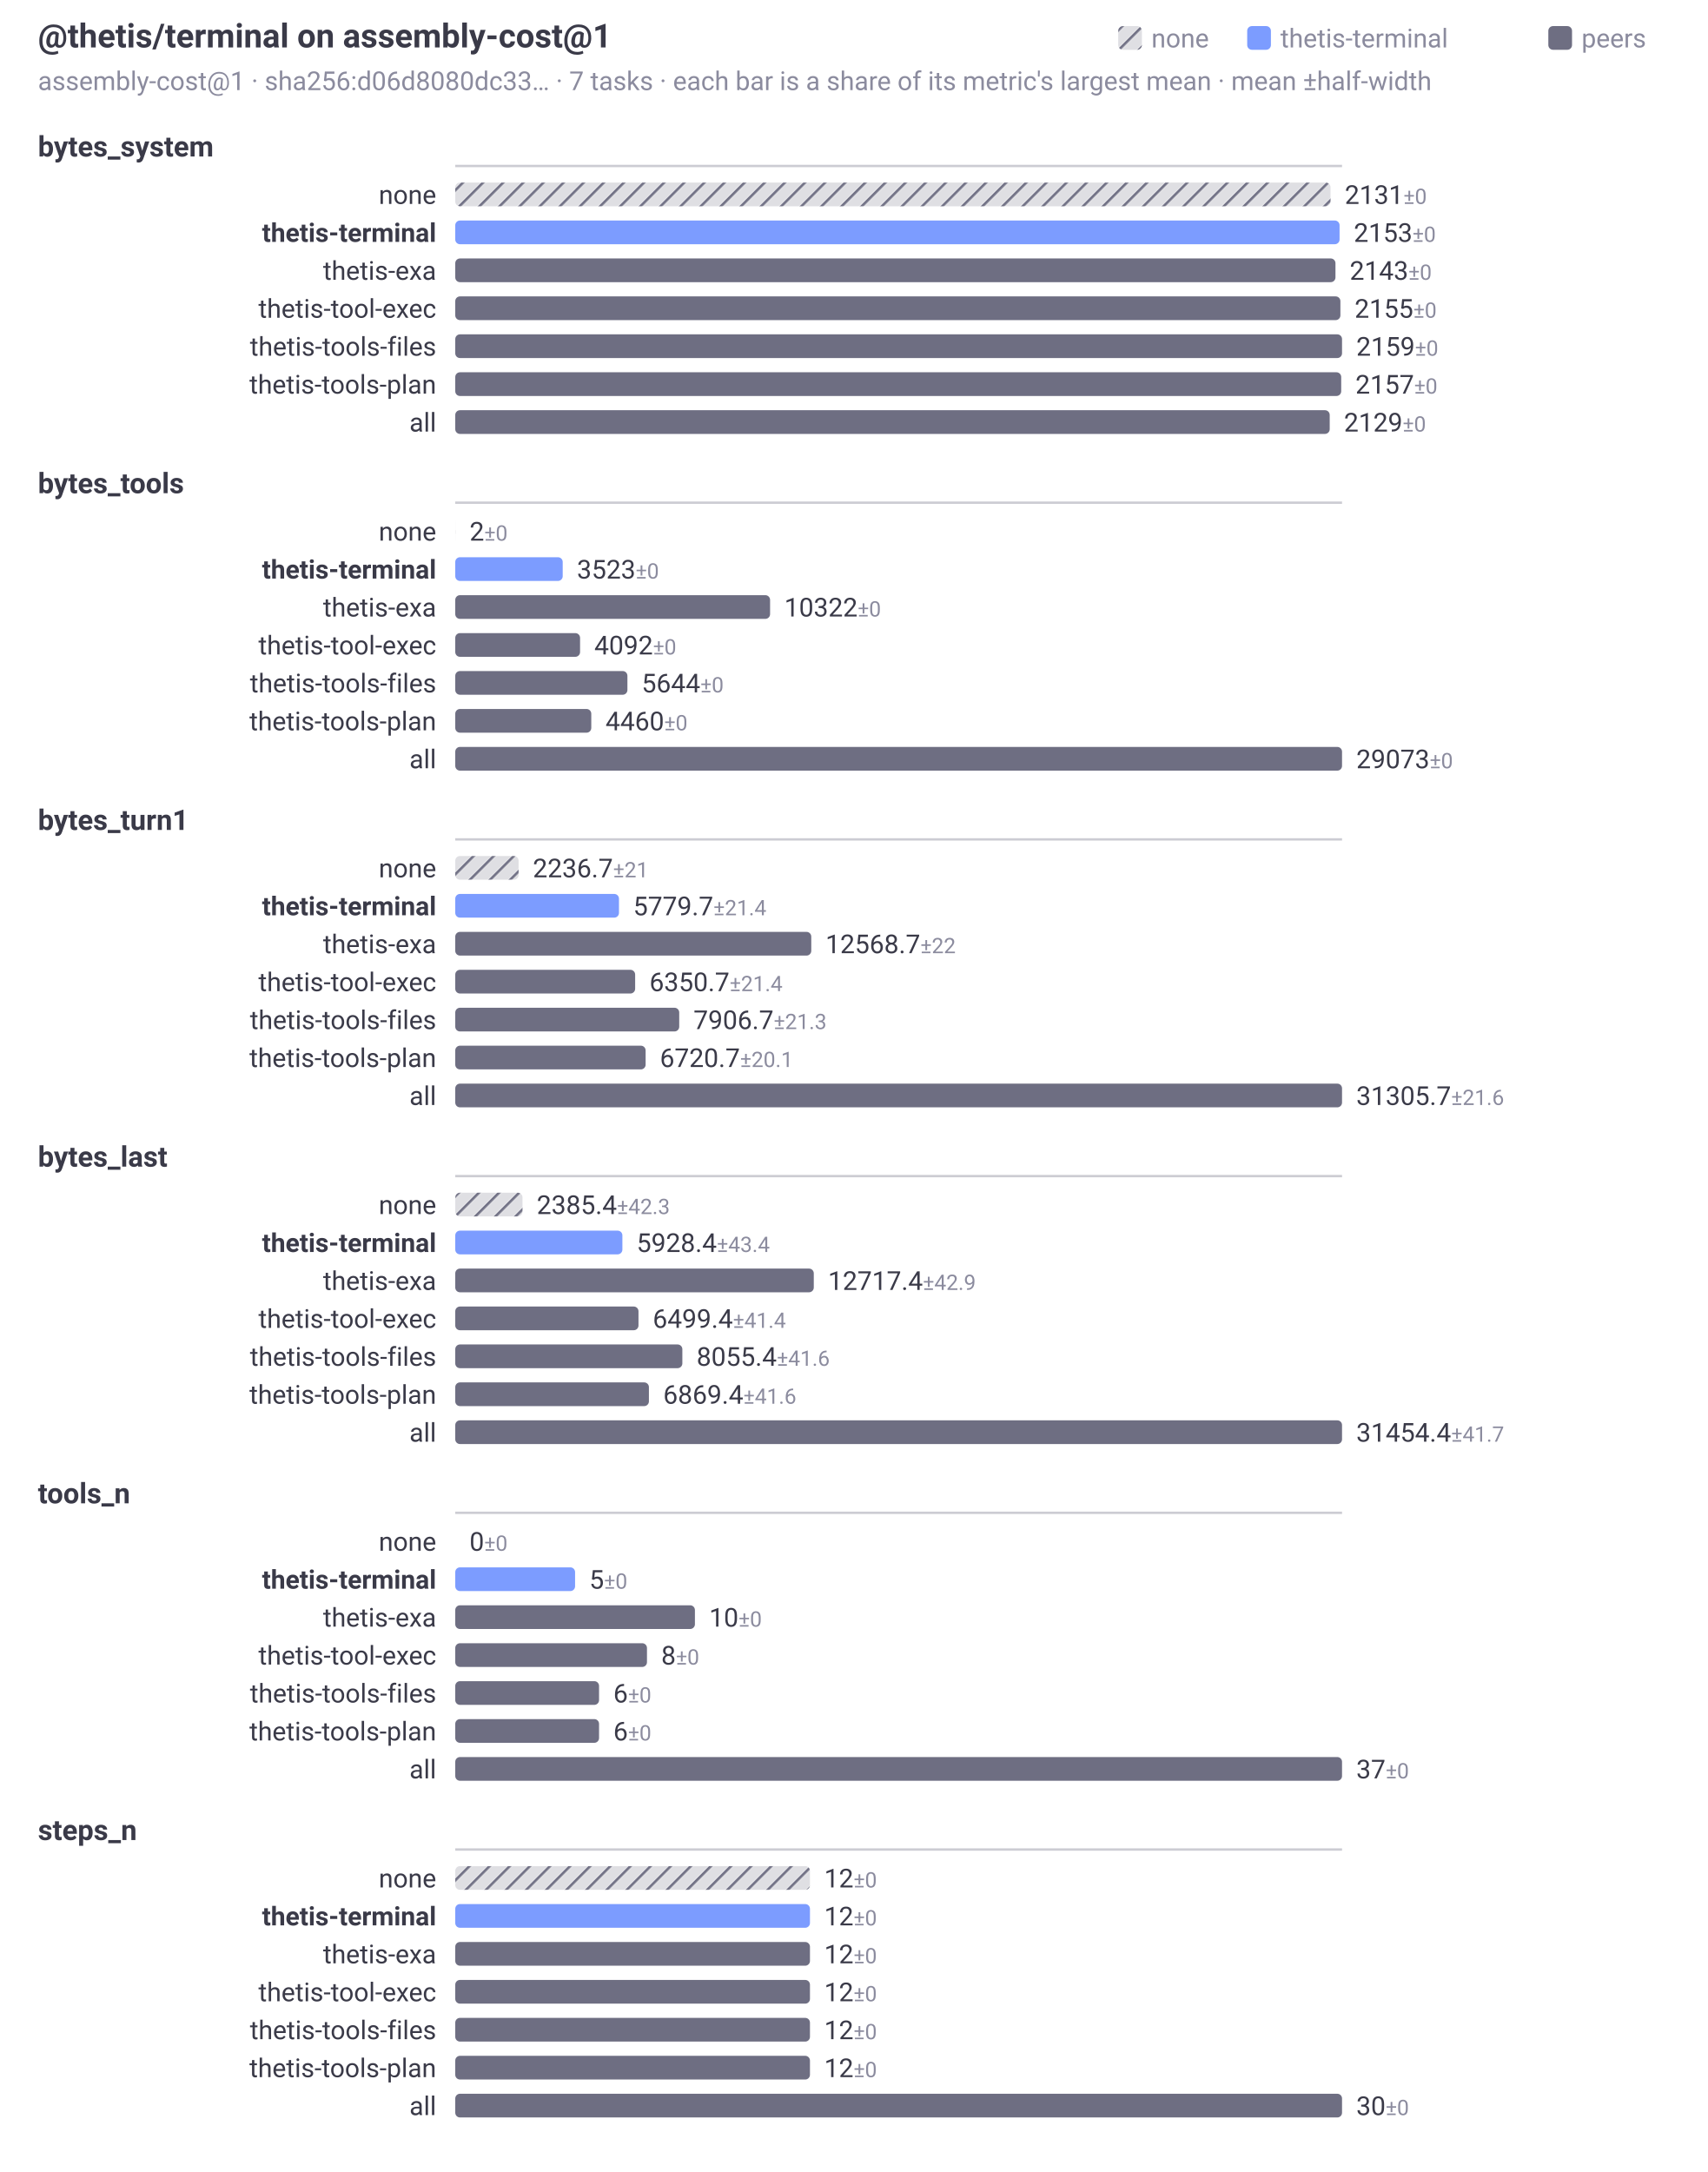
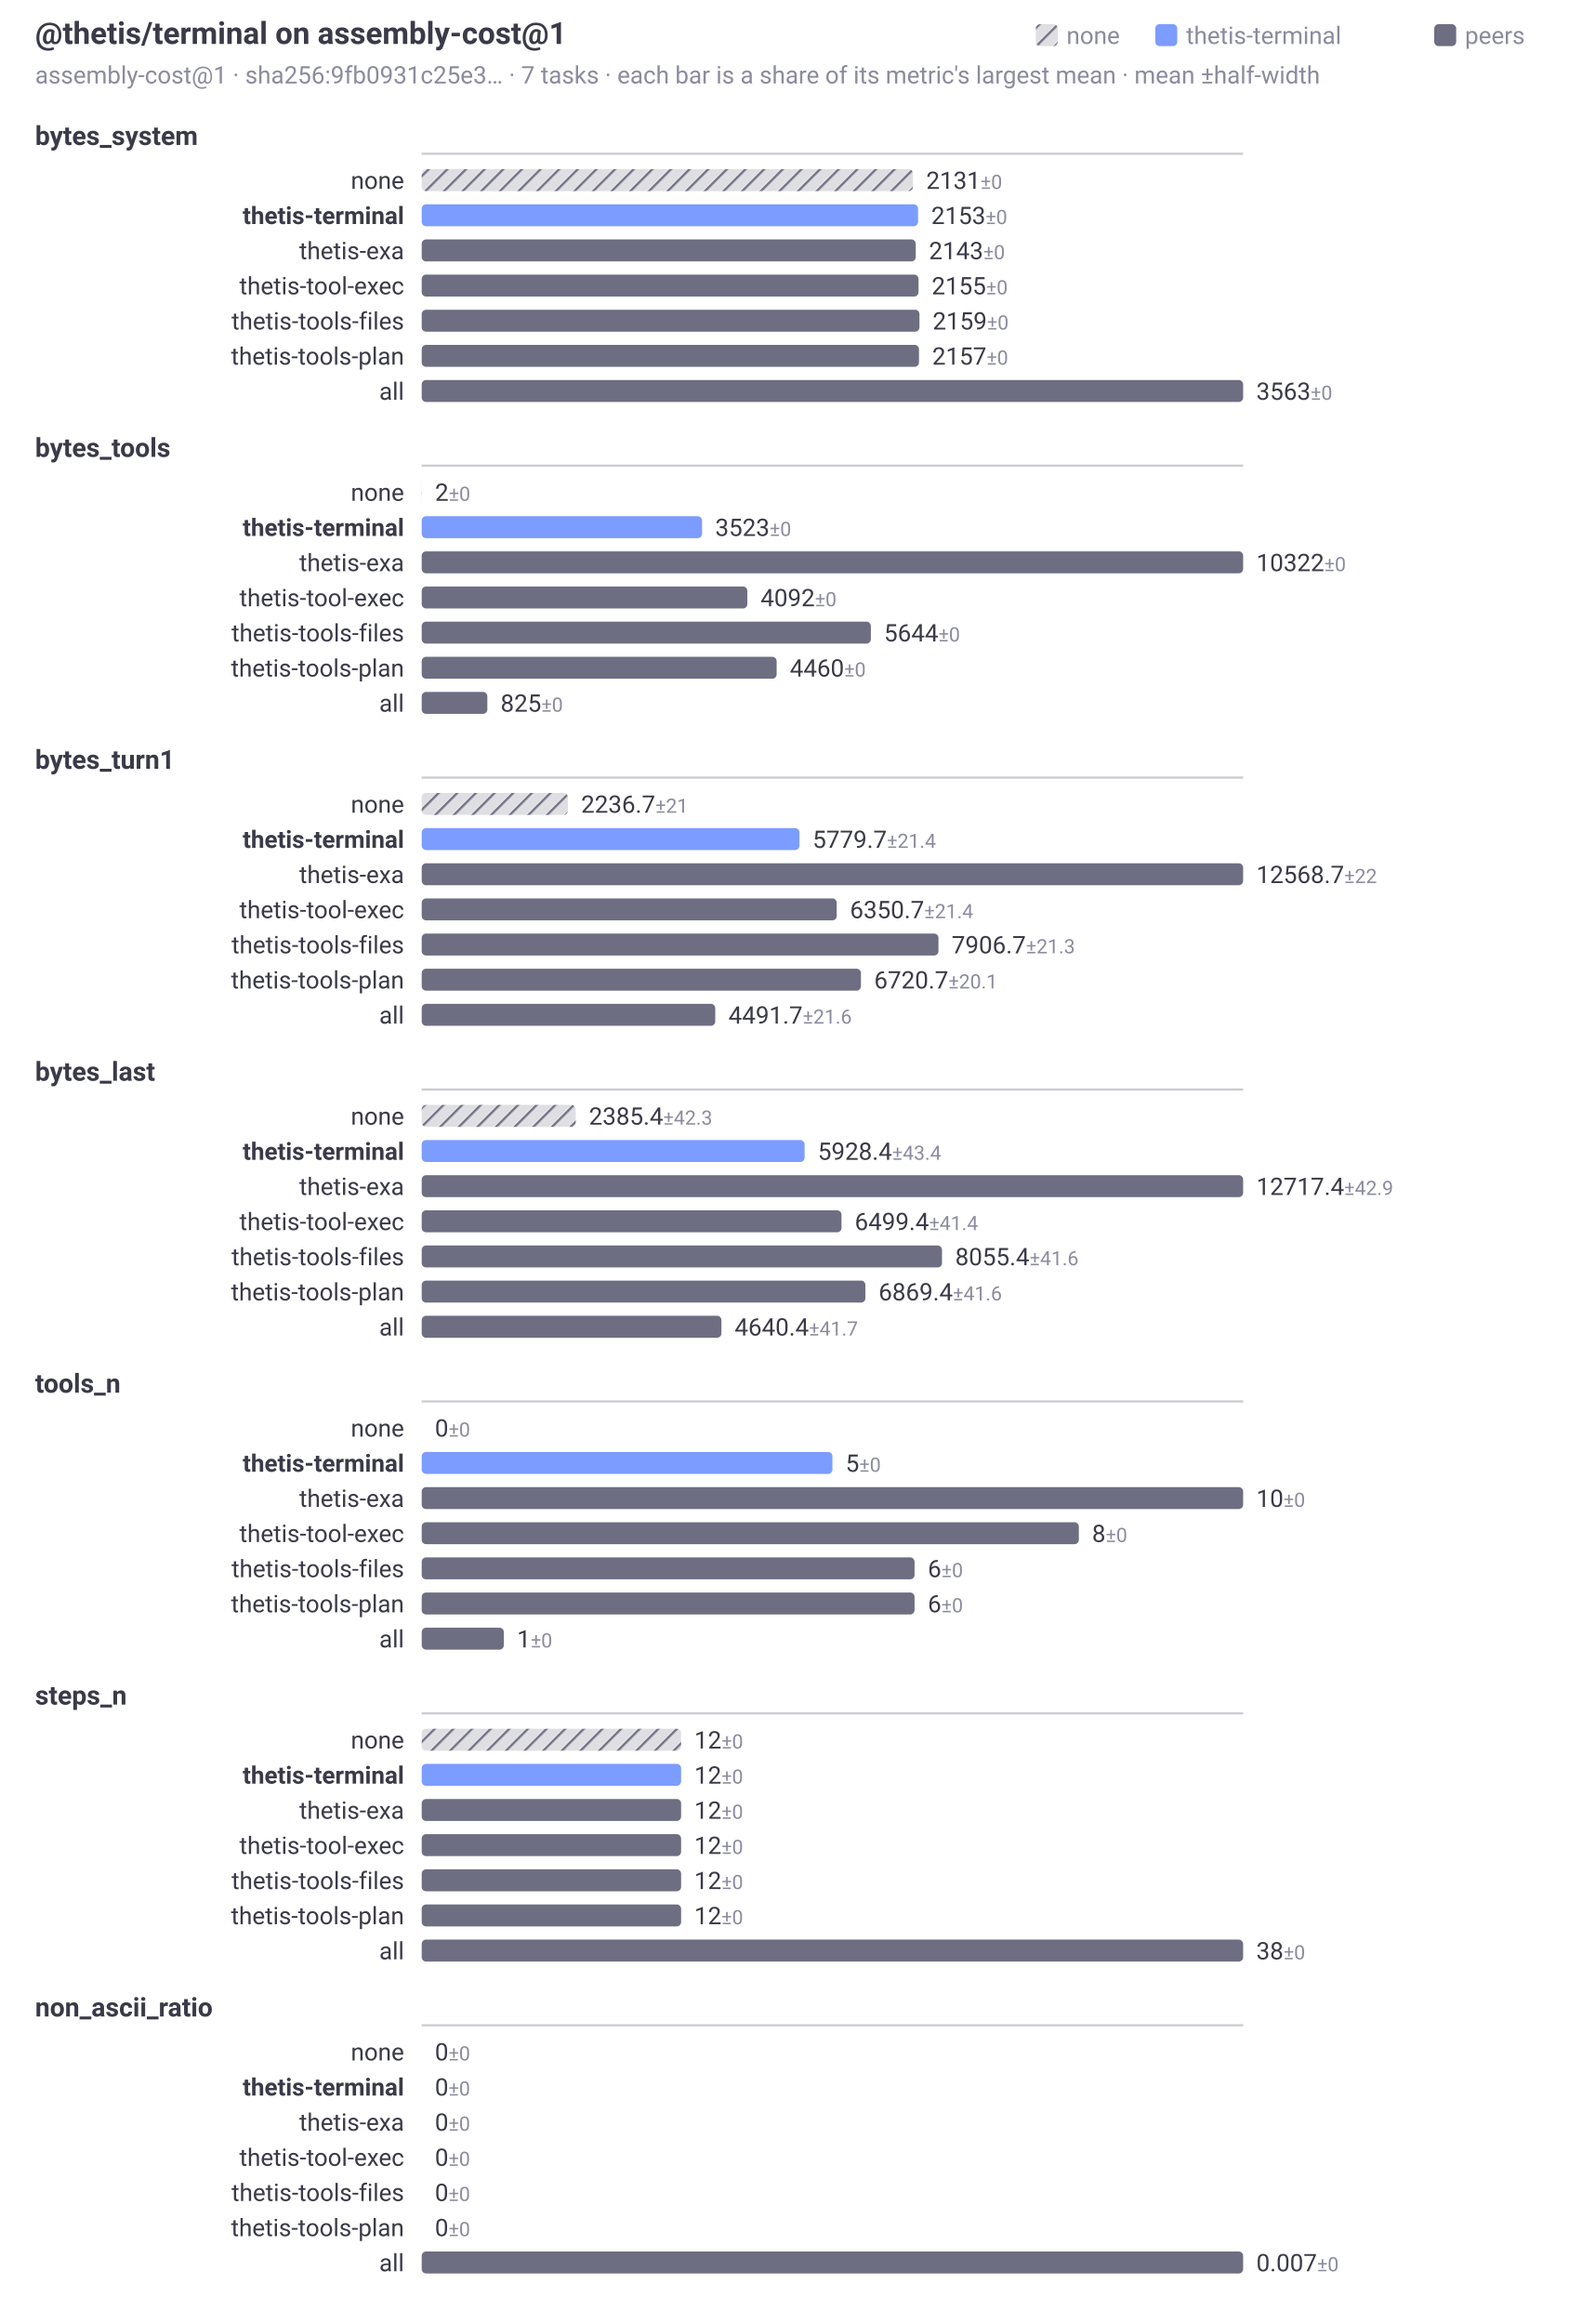
- <svg xmlns="http://www.w3.org/2000/svg" width="720" height="916" viewBox="0 0 720 916" role="img" aria-labelledby="t d" font-family="system-ui, -apple-system, Segoe UI, Roboto, sans-serif">
+ <svg xmlns="http://www.w3.org/2000/svg" width="720" height="1058" viewBox="0 0 720 1058" role="img" aria-labelledby="t d" font-family="system-ui, -apple-system, Segoe UI, Roboto, sans-serif">
  <style>.t{fill:#3a3a48}.f{fill:#8b8b9e}@media (prefers-color-scheme:dark){.t{fill:#d2d2dc}.f{fill:#9a9aae}}</style>
  <defs>
    <pattern id="hatch" width="6" height="6" patternUnits="userSpaceOnUse" patternTransform="rotate(45)">
      <rect width="6" height="6" fill="#6e6e82" fill-opacity="0.22" />
      <line x1="0" y1="0" x2="0" y2="6" stroke="#6e6e82" stroke-width="2" />
    </pattern>
  </defs>
  <text class="t" x="16" y="20" font-size="14" font-weight="600">@thetis/terminal on assembly-cost@1</text>
-   <text class="f" x="16" y="38" font-size="11">assembly-cost@1 · sha256:d06d8080dc33… · 7 tasks · each bar is a share of its metric's largest mean · mean ±half-width</text>
+   <text class="f" x="16" y="38" font-size="11">assembly-cost@1 · sha256:9fb0931c25e3… · 7 tasks · each bar is a share of its metric's largest mean · mean ±half-width</text>
  <rect x="653" y="11" width="10" height="10" rx="2" fill="#6e6e82" />
  <text class="f" x="667" y="20" font-size="11">peers</text>
  <rect x="526" y="11" width="10" height="10" rx="2" fill="#7c9cff" />
  <text class="f" x="540" y="20" font-size="11">thetis-terminal</text>
  <rect x="471.6" y="11" width="10" height="10" rx="2" fill="url(#hatch)" />
  <text class="f" x="485.6" y="20" font-size="11">none</text>
  <text class="t" x="16" y="66" font-size="12" font-weight="600">bytes_system</text>
  <line x1="192" y1="70" x2="566" y2="70" stroke="#6e6e82" stroke-opacity="0.35" stroke-width="1" />
  <text class="t" x="184" y="86" font-size="11" text-anchor="end">none</text>
-   <rect x="192" y="77" width="369.15" height="10" rx="2" fill="url(#hatch)" />
-   <text class="t" x="567.15" y="86" font-size="11">2131<tspan class="f" font-size="9"> ±0</tspan>
+   <rect x="192" y="77" width="223.69" height="10" rx="2" fill="url(#hatch)" />
+   <text class="t" x="421.69" y="86" font-size="11">2131<tspan class="f" font-size="9"> ±0</tspan>
  </text>
  <text class="t" x="184" y="102" font-size="11" text-anchor="end" font-weight="600">thetis-terminal</text>
-   <rect x="192" y="93" width="372.96" height="10" rx="2" fill="#7c9cff" />
-   <text class="t" x="570.96" y="102" font-size="11">2153<tspan class="f" font-size="9"> ±0</tspan>
+   <rect x="192" y="93" width="226" height="10" rx="2" fill="#7c9cff" />
+   <text class="t" x="424" y="102" font-size="11">2153<tspan class="f" font-size="9"> ±0</tspan>
  </text>
  <text class="t" x="184" y="118" font-size="11" text-anchor="end">thetis-exa</text>
-   <rect x="192" y="109" width="371.23" height="10" rx="2" fill="#6e6e82" />
-   <text class="t" x="569.23" y="118" font-size="11">2143<tspan class="f" font-size="9"> ±0</tspan>
+   <rect x="192" y="109" width="224.95" height="10" rx="2" fill="#6e6e82" />
+   <text class="t" x="422.95" y="118" font-size="11">2143<tspan class="f" font-size="9"> ±0</tspan>
  </text>
  <text class="t" x="184" y="134" font-size="11" text-anchor="end">thetis-tool-exec</text>
-   <rect x="192" y="125" width="373.31" height="10" rx="2" fill="#6e6e82" />
-   <text class="t" x="571.31" y="134" font-size="11">2155<tspan class="f" font-size="9"> ±0</tspan>
+   <rect x="192" y="125" width="226.21" height="10" rx="2" fill="#6e6e82" />
+   <text class="t" x="424.21" y="134" font-size="11">2155<tspan class="f" font-size="9"> ±0</tspan>
  </text>
  <text class="t" x="184" y="150" font-size="11" text-anchor="end">thetis-tools-files</text>
-   <rect x="192" y="141" width="374" height="10" rx="2" fill="#6e6e82" />
-   <text class="t" x="572" y="150" font-size="11">2159<tspan class="f" font-size="9"> ±0</tspan>
+   <rect x="192" y="141" width="226.63" height="10" rx="2" fill="#6e6e82" />
+   <text class="t" x="424.63" y="150" font-size="11">2159<tspan class="f" font-size="9"> ±0</tspan>
  </text>
  <text class="t" x="184" y="166" font-size="11" text-anchor="end">thetis-tools-plan</text>
-   <rect x="192" y="157" width="373.65" height="10" rx="2" fill="#6e6e82" />
-   <text class="t" x="571.65" y="166" font-size="11">2157<tspan class="f" font-size="9"> ±0</tspan>
+   <rect x="192" y="157" width="226.42" height="10" rx="2" fill="#6e6e82" />
+   <text class="t" x="424.42" y="166" font-size="11">2157<tspan class="f" font-size="9"> ±0</tspan>
  </text>
  <text class="t" x="184" y="182" font-size="11" text-anchor="end">all</text>
-   <rect x="192" y="173" width="368.8" height="10" rx="2" fill="#6e6e82" />
-   <text class="t" x="566.8" y="182" font-size="11">2129<tspan class="f" font-size="9"> ±0</tspan>
+   <rect x="192" y="173" width="374" height="10" rx="2" fill="#6e6e82" />
+   <text class="t" x="572" y="182" font-size="11">3563<tspan class="f" font-size="9"> ±0</tspan>
  </text>
  <text class="t" x="16" y="208" font-size="12" font-weight="600">bytes_tools</text>
  <line x1="192" y1="212" x2="566" y2="212" stroke="#6e6e82" stroke-opacity="0.35" stroke-width="1" />
  <text class="t" x="184" y="228" font-size="11" text-anchor="end">none</text>
-   <rect x="192" y="219" width="0.03" height="10" rx="2" fill="url(#hatch)" />
-   <text class="t" x="198.03" y="228" font-size="11">2<tspan class="f" font-size="9"> ±0</tspan>
+   <rect x="192" y="219" width="0.07" height="10" rx="2" fill="url(#hatch)" />
+   <text class="t" x="198.07" y="228" font-size="11">2<tspan class="f" font-size="9"> ±0</tspan>
  </text>
  <text class="t" x="184" y="244" font-size="11" text-anchor="end" font-weight="600">thetis-terminal</text>
-   <rect x="192" y="235" width="45.32" height="10" rx="2" fill="#7c9cff" />
-   <text class="t" x="243.32" y="244" font-size="11">3523<tspan class="f" font-size="9"> ±0</tspan>
+   <rect x="192" y="235" width="127.65" height="10" rx="2" fill="#7c9cff" />
+   <text class="t" x="325.65" y="244" font-size="11">3523<tspan class="f" font-size="9"> ±0</tspan>
  </text>
  <text class="t" x="184" y="260" font-size="11" text-anchor="end">thetis-exa</text>
-   <rect x="192" y="251" width="132.78" height="10" rx="2" fill="#6e6e82" />
-   <text class="t" x="330.78" y="260" font-size="11">10322<tspan class="f" font-size="9"> ±0</tspan>
+   <rect x="192" y="251" width="374" height="10" rx="2" fill="#6e6e82" />
+   <text class="t" x="572" y="260" font-size="11">10322<tspan class="f" font-size="9"> ±0</tspan>
  </text>
  <text class="t" x="184" y="276" font-size="11" text-anchor="end">thetis-tool-exec</text>
-   <rect x="192" y="267" width="52.64" height="10" rx="2" fill="#6e6e82" />
-   <text class="t" x="250.64" y="276" font-size="11">4092<tspan class="f" font-size="9"> ±0</tspan>
+   <rect x="192" y="267" width="148.27" height="10" rx="2" fill="#6e6e82" />
+   <text class="t" x="346.27" y="276" font-size="11">4092<tspan class="f" font-size="9"> ±0</tspan>
  </text>
  <text class="t" x="184" y="292" font-size="11" text-anchor="end">thetis-tools-files</text>
-   <rect x="192" y="283" width="72.61" height="10" rx="2" fill="#6e6e82" />
-   <text class="t" x="270.61" y="292" font-size="11">5644<tspan class="f" font-size="9"> ±0</tspan>
+   <rect x="192" y="283" width="204.5" height="10" rx="2" fill="#6e6e82" />
+   <text class="t" x="402.5" y="292" font-size="11">5644<tspan class="f" font-size="9"> ±0</tspan>
  </text>
  <text class="t" x="184" y="308" font-size="11" text-anchor="end">thetis-tools-plan</text>
-   <rect x="192" y="299" width="57.37" height="10" rx="2" fill="#6e6e82" />
-   <text class="t" x="255.37" y="308" font-size="11">4460<tspan class="f" font-size="9"> ±0</tspan>
+   <rect x="192" y="299" width="161.6" height="10" rx="2" fill="#6e6e82" />
+   <text class="t" x="359.6" y="308" font-size="11">4460<tspan class="f" font-size="9"> ±0</tspan>
  </text>
  <text class="t" x="184" y="324" font-size="11" text-anchor="end">all</text>
-   <rect x="192" y="315" width="374" height="10" rx="2" fill="#6e6e82" />
-   <text class="t" x="572" y="324" font-size="11">29073<tspan class="f" font-size="9"> ±0</tspan>
+   <rect x="192" y="315" width="29.89" height="10" rx="2" fill="#6e6e82" />
+   <text class="t" x="227.89" y="324" font-size="11">825<tspan class="f" font-size="9"> ±0</tspan>
  </text>
  <text class="t" x="16" y="350" font-size="12" font-weight="600">bytes_turn1</text>
  <line x1="192" y1="354" x2="566" y2="354" stroke="#6e6e82" stroke-opacity="0.35" stroke-width="1" />
  <text class="t" x="184" y="370" font-size="11" text-anchor="end">none</text>
-   <rect x="192" y="361" width="26.72" height="10" rx="2" fill="url(#hatch)" />
-   <text class="t" x="224.72" y="370" font-size="11">2236.7<tspan class="f" font-size="9"> ±21</tspan>
+   <rect x="192" y="361" width="66.56" height="10" rx="2" fill="url(#hatch)" />
+   <text class="t" x="264.56" y="370" font-size="11">2236.7<tspan class="f" font-size="9"> ±21</tspan>
  </text>
  <text class="t" x="184" y="386" font-size="11" text-anchor="end" font-weight="600">thetis-terminal</text>
-   <rect x="192" y="377" width="69.05" height="10" rx="2" fill="#7c9cff" />
-   <text class="t" x="267.05" y="386" font-size="11">5779.7<tspan class="f" font-size="9"> ±21.4</tspan>
+   <rect x="192" y="377" width="171.98" height="10" rx="2" fill="#7c9cff" />
+   <text class="t" x="369.98" y="386" font-size="11">5779.7<tspan class="f" font-size="9"> ±21.4</tspan>
  </text>
  <text class="t" x="184" y="402" font-size="11" text-anchor="end">thetis-exa</text>
-   <rect x="192" y="393" width="150.15" height="10" rx="2" fill="#6e6e82" />
-   <text class="t" x="348.15" y="402" font-size="11">12568.7<tspan class="f" font-size="9"> ±22</tspan>
+   <rect x="192" y="393" width="374" height="10" rx="2" fill="#6e6e82" />
+   <text class="t" x="572" y="402" font-size="11">12568.7<tspan class="f" font-size="9"> ±22</tspan>
  </text>
  <text class="t" x="184" y="418" font-size="11" text-anchor="end">thetis-tool-exec</text>
-   <rect x="192" y="409" width="75.87" height="10" rx="2" fill="#6e6e82" />
-   <text class="t" x="273.87" y="418" font-size="11">6350.7<tspan class="f" font-size="9"> ±21.4</tspan>
+   <rect x="192" y="409" width="188.97" height="10" rx="2" fill="#6e6e82" />
+   <text class="t" x="386.97" y="418" font-size="11">6350.7<tspan class="f" font-size="9"> ±21.4</tspan>
  </text>
  <text class="t" x="184" y="434" font-size="11" text-anchor="end">thetis-tools-files</text>
-   <rect x="192" y="425" width="94.46" height="10" rx="2" fill="#6e6e82" />
-   <text class="t" x="292.46" y="434" font-size="11">7906.7<tspan class="f" font-size="9"> ±21.3</tspan>
+   <rect x="192" y="425" width="235.28" height="10" rx="2" fill="#6e6e82" />
+   <text class="t" x="433.28" y="434" font-size="11">7906.7<tspan class="f" font-size="9"> ±21.3</tspan>
  </text>
  <text class="t" x="184" y="450" font-size="11" text-anchor="end">thetis-tools-plan</text>
-   <rect x="192" y="441" width="80.29" height="10" rx="2" fill="#6e6e82" />
-   <text class="t" x="278.29" y="450" font-size="11">6720.7<tspan class="f" font-size="9"> ±20.1</tspan>
+   <rect x="192" y="441" width="199.98" height="10" rx="2" fill="#6e6e82" />
+   <text class="t" x="397.98" y="450" font-size="11">6720.7<tspan class="f" font-size="9"> ±20.1</tspan>
  </text>
  <text class="t" x="184" y="466" font-size="11" text-anchor="end">all</text>
-   <rect x="192" y="457" width="374" height="10" rx="2" fill="#6e6e82" />
-   <text class="t" x="572" y="466" font-size="11">31305.7<tspan class="f" font-size="9"> ±21.6</tspan>
+   <rect x="192" y="457" width="133.66" height="10" rx="2" fill="#6e6e82" />
+   <text class="t" x="331.66" y="466" font-size="11">4491.7<tspan class="f" font-size="9"> ±21.6</tspan>
  </text>
  <text class="t" x="16" y="492" font-size="12" font-weight="600">bytes_last</text>
  <line x1="192" y1="496" x2="566" y2="496" stroke="#6e6e82" stroke-opacity="0.35" stroke-width="1" />
  <text class="t" x="184" y="512" font-size="11" text-anchor="end">none</text>
-   <rect x="192" y="503" width="28.36" height="10" rx="2" fill="url(#hatch)" />
-   <text class="t" x="226.36" y="512" font-size="11">2385.4<tspan class="f" font-size="9"> ±42.3</tspan>
+   <rect x="192" y="503" width="70.15" height="10" rx="2" fill="url(#hatch)" />
+   <text class="t" x="268.15" y="512" font-size="11">2385.4<tspan class="f" font-size="9"> ±42.3</tspan>
  </text>
  <text class="t" x="184" y="528" font-size="11" text-anchor="end" font-weight="600">thetis-terminal</text>
-   <rect x="192" y="519" width="70.49" height="10" rx="2" fill="#7c9cff" />
-   <text class="t" x="268.49" y="528" font-size="11">5928.4<tspan class="f" font-size="9"> ±43.4</tspan>
+   <rect x="192" y="519" width="174.35" height="10" rx="2" fill="#7c9cff" />
+   <text class="t" x="372.35" y="528" font-size="11">5928.4<tspan class="f" font-size="9"> ±43.4</tspan>
  </text>
  <text class="t" x="184" y="544" font-size="11" text-anchor="end">thetis-exa</text>
-   <rect x="192" y="535" width="151.21" height="10" rx="2" fill="#6e6e82" />
-   <text class="t" x="349.21" y="544" font-size="11">12717.4<tspan class="f" font-size="9"> ±42.9</tspan>
+   <rect x="192" y="535" width="374" height="10" rx="2" fill="#6e6e82" />
+   <text class="t" x="572" y="544" font-size="11">12717.4<tspan class="f" font-size="9"> ±42.9</tspan>
  </text>
  <text class="t" x="184" y="560" font-size="11" text-anchor="end">thetis-tool-exec</text>
-   <rect x="192" y="551" width="77.28" height="10" rx="2" fill="#6e6e82" />
-   <text class="t" x="275.28" y="560" font-size="11">6499.4<tspan class="f" font-size="9"> ±41.4</tspan>
+   <rect x="192" y="551" width="191.14" height="10" rx="2" fill="#6e6e82" />
+   <text class="t" x="389.14" y="560" font-size="11">6499.4<tspan class="f" font-size="9"> ±41.4</tspan>
  </text>
  <text class="t" x="184" y="576" font-size="11" text-anchor="end">thetis-tools-files</text>
-   <rect x="192" y="567" width="95.78" height="10" rx="2" fill="#6e6e82" />
-   <text class="t" x="293.78" y="576" font-size="11">8055.4<tspan class="f" font-size="9"> ±41.6</tspan>
+   <rect x="192" y="567" width="236.9" height="10" rx="2" fill="#6e6e82" />
+   <text class="t" x="434.9" y="576" font-size="11">8055.4<tspan class="f" font-size="9"> ±41.6</tspan>
  </text>
  <text class="t" x="184" y="592" font-size="11" text-anchor="end">thetis-tools-plan</text>
-   <rect x="192" y="583" width="81.68" height="10" rx="2" fill="#6e6e82" />
-   <text class="t" x="279.68" y="592" font-size="11">6869.4<tspan class="f" font-size="9"> ±41.6</tspan>
+   <rect x="192" y="583" width="202.02" height="10" rx="2" fill="#6e6e82" />
+   <text class="t" x="400.02" y="592" font-size="11">6869.4<tspan class="f" font-size="9"> ±41.6</tspan>
  </text>
  <text class="t" x="184" y="608" font-size="11" text-anchor="end">all</text>
-   <rect x="192" y="599" width="374" height="10" rx="2" fill="#6e6e82" />
-   <text class="t" x="572" y="608" font-size="11">31454.4<tspan class="f" font-size="9"> ±41.7</tspan>
+   <rect x="192" y="599" width="136.47" height="10" rx="2" fill="#6e6e82" />
+   <text class="t" x="334.47" y="608" font-size="11">4640.4<tspan class="f" font-size="9"> ±41.7</tspan>
  </text>
  <text class="t" x="16" y="634" font-size="12" font-weight="600">tools_n</text>
  <line x1="192" y1="638" x2="566" y2="638" stroke="#6e6e82" stroke-opacity="0.35" stroke-width="1" />
  <text class="t" x="184" y="654" font-size="11" text-anchor="end">none</text>
  <rect x="192" y="645" width="0" height="10" rx="2" fill="url(#hatch)" />
  <text class="t" x="198" y="654" font-size="11">0<tspan class="f" font-size="9"> ±0</tspan>
  </text>
  <text class="t" x="184" y="670" font-size="11" text-anchor="end" font-weight="600">thetis-terminal</text>
-   <rect x="192" y="661" width="50.54" height="10" rx="2" fill="#7c9cff" />
-   <text class="t" x="248.54" y="670" font-size="11">5<tspan class="f" font-size="9"> ±0</tspan>
+   <rect x="192" y="661" width="187" height="10" rx="2" fill="#7c9cff" />
+   <text class="t" x="385" y="670" font-size="11">5<tspan class="f" font-size="9"> ±0</tspan>
  </text>
  <text class="t" x="184" y="686" font-size="11" text-anchor="end">thetis-exa</text>
-   <rect x="192" y="677" width="101.08" height="10" rx="2" fill="#6e6e82" />
-   <text class="t" x="299.08" y="686" font-size="11">10<tspan class="f" font-size="9"> ±0</tspan>
+   <rect x="192" y="677" width="374" height="10" rx="2" fill="#6e6e82" />
+   <text class="t" x="572" y="686" font-size="11">10<tspan class="f" font-size="9"> ±0</tspan>
  </text>
  <text class="t" x="184" y="702" font-size="11" text-anchor="end">thetis-tool-exec</text>
-   <rect x="192" y="693" width="80.86" height="10" rx="2" fill="#6e6e82" />
-   <text class="t" x="278.86" y="702" font-size="11">8<tspan class="f" font-size="9"> ±0</tspan>
+   <rect x="192" y="693" width="299.2" height="10" rx="2" fill="#6e6e82" />
+   <text class="t" x="497.2" y="702" font-size="11">8<tspan class="f" font-size="9"> ±0</tspan>
  </text>
  <text class="t" x="184" y="718" font-size="11" text-anchor="end">thetis-tools-files</text>
-   <rect x="192" y="709" width="60.65" height="10" rx="2" fill="#6e6e82" />
-   <text class="t" x="258.65" y="718" font-size="11">6<tspan class="f" font-size="9"> ±0</tspan>
+   <rect x="192" y="709" width="224.4" height="10" rx="2" fill="#6e6e82" />
+   <text class="t" x="422.4" y="718" font-size="11">6<tspan class="f" font-size="9"> ±0</tspan>
  </text>
  <text class="t" x="184" y="734" font-size="11" text-anchor="end">thetis-tools-plan</text>
-   <rect x="192" y="725" width="60.65" height="10" rx="2" fill="#6e6e82" />
-   <text class="t" x="258.65" y="734" font-size="11">6<tspan class="f" font-size="9"> ±0</tspan>
+   <rect x="192" y="725" width="224.4" height="10" rx="2" fill="#6e6e82" />
+   <text class="t" x="422.4" y="734" font-size="11">6<tspan class="f" font-size="9"> ±0</tspan>
  </text>
  <text class="t" x="184" y="750" font-size="11" text-anchor="end">all</text>
-   <rect x="192" y="741" width="374" height="10" rx="2" fill="#6e6e82" />
-   <text class="t" x="572" y="750" font-size="11">37<tspan class="f" font-size="9"> ±0</tspan>
+   <rect x="192" y="741" width="37.4" height="10" rx="2" fill="#6e6e82" />
+   <text class="t" x="235.4" y="750" font-size="11">1<tspan class="f" font-size="9"> ±0</tspan>
  </text>
  <text class="t" x="16" y="776" font-size="12" font-weight="600">steps_n</text>
  <line x1="192" y1="780" x2="566" y2="780" stroke="#6e6e82" stroke-opacity="0.35" stroke-width="1" />
  <text class="t" x="184" y="796" font-size="11" text-anchor="end">none</text>
-   <rect x="192" y="787" width="149.6" height="10" rx="2" fill="url(#hatch)" />
-   <text class="t" x="347.6" y="796" font-size="11">12<tspan class="f" font-size="9"> ±0</tspan>
+   <rect x="192" y="787" width="118.11" height="10" rx="2" fill="url(#hatch)" />
+   <text class="t" x="316.11" y="796" font-size="11">12<tspan class="f" font-size="9"> ±0</tspan>
  </text>
  <text class="t" x="184" y="812" font-size="11" text-anchor="end" font-weight="600">thetis-terminal</text>
-   <rect x="192" y="803" width="149.6" height="10" rx="2" fill="#7c9cff" />
-   <text class="t" x="347.6" y="812" font-size="11">12<tspan class="f" font-size="9"> ±0</tspan>
+   <rect x="192" y="803" width="118.11" height="10" rx="2" fill="#7c9cff" />
+   <text class="t" x="316.11" y="812" font-size="11">12<tspan class="f" font-size="9"> ±0</tspan>
  </text>
  <text class="t" x="184" y="828" font-size="11" text-anchor="end">thetis-exa</text>
-   <rect x="192" y="819" width="149.6" height="10" rx="2" fill="#6e6e82" />
-   <text class="t" x="347.6" y="828" font-size="11">12<tspan class="f" font-size="9"> ±0</tspan>
+   <rect x="192" y="819" width="118.11" height="10" rx="2" fill="#6e6e82" />
+   <text class="t" x="316.11" y="828" font-size="11">12<tspan class="f" font-size="9"> ±0</tspan>
  </text>
  <text class="t" x="184" y="844" font-size="11" text-anchor="end">thetis-tool-exec</text>
-   <rect x="192" y="835" width="149.6" height="10" rx="2" fill="#6e6e82" />
-   <text class="t" x="347.6" y="844" font-size="11">12<tspan class="f" font-size="9"> ±0</tspan>
+   <rect x="192" y="835" width="118.11" height="10" rx="2" fill="#6e6e82" />
+   <text class="t" x="316.11" y="844" font-size="11">12<tspan class="f" font-size="9"> ±0</tspan>
  </text>
  <text class="t" x="184" y="860" font-size="11" text-anchor="end">thetis-tools-files</text>
-   <rect x="192" y="851" width="149.6" height="10" rx="2" fill="#6e6e82" />
-   <text class="t" x="347.6" y="860" font-size="11">12<tspan class="f" font-size="9"> ±0</tspan>
+   <rect x="192" y="851" width="118.11" height="10" rx="2" fill="#6e6e82" />
+   <text class="t" x="316.11" y="860" font-size="11">12<tspan class="f" font-size="9"> ±0</tspan>
  </text>
  <text class="t" x="184" y="876" font-size="11" text-anchor="end">thetis-tools-plan</text>
-   <rect x="192" y="867" width="149.6" height="10" rx="2" fill="#6e6e82" />
-   <text class="t" x="347.6" y="876" font-size="11">12<tspan class="f" font-size="9"> ±0</tspan>
+   <rect x="192" y="867" width="118.11" height="10" rx="2" fill="#6e6e82" />
+   <text class="t" x="316.11" y="876" font-size="11">12<tspan class="f" font-size="9"> ±0</tspan>
  </text>
  <text class="t" x="184" y="892" font-size="11" text-anchor="end">all</text>
  <rect x="192" y="883" width="374" height="10" rx="2" fill="#6e6e82" />
-   <text class="t" x="572" y="892" font-size="11">30<tspan class="f" font-size="9"> ±0</tspan>
+   <text class="t" x="572" y="892" font-size="11">38<tspan class="f" font-size="9"> ±0</tspan>
+   </text>
+   <text class="t" x="16" y="918" font-size="12" font-weight="600">non_ascii_ratio</text>
+   <line x1="192" y1="922" x2="566" y2="922" stroke="#6e6e82" stroke-opacity="0.35" stroke-width="1" />
+   <text class="t" x="184" y="938" font-size="11" text-anchor="end">none</text>
+   <rect x="192" y="929" width="0" height="10" rx="2" fill="url(#hatch)" />
+   <text class="t" x="198" y="938" font-size="11">0<tspan class="f" font-size="9"> ±0</tspan>
+   </text>
+   <text class="t" x="184" y="954" font-size="11" text-anchor="end" font-weight="600">thetis-terminal</text>
+   <rect x="192" y="945" width="0" height="10" rx="2" fill="#7c9cff" />
+   <text class="t" x="198" y="954" font-size="11">0<tspan class="f" font-size="9"> ±0</tspan>
+   </text>
+   <text class="t" x="184" y="970" font-size="11" text-anchor="end">thetis-exa</text>
+   <rect x="192" y="961" width="0" height="10" rx="2" fill="#6e6e82" />
+   <text class="t" x="198" y="970" font-size="11">0<tspan class="f" font-size="9"> ±0</tspan>
+   </text>
+   <text class="t" x="184" y="986" font-size="11" text-anchor="end">thetis-tool-exec</text>
+   <rect x="192" y="977" width="0" height="10" rx="2" fill="#6e6e82" />
+   <text class="t" x="198" y="986" font-size="11">0<tspan class="f" font-size="9"> ±0</tspan>
+   </text>
+   <text class="t" x="184" y="1002" font-size="11" text-anchor="end">thetis-tools-files</text>
+   <rect x="192" y="993" width="0" height="10" rx="2" fill="#6e6e82" />
+   <text class="t" x="198" y="1002" font-size="11">0<tspan class="f" font-size="9"> ±0</tspan>
+   </text>
+   <text class="t" x="184" y="1018" font-size="11" text-anchor="end">thetis-tools-plan</text>
+   <rect x="192" y="1009" width="0" height="10" rx="2" fill="#6e6e82" />
+   <text class="t" x="198" y="1018" font-size="11">0<tspan class="f" font-size="9"> ±0</tspan>
+   </text>
+   <text class="t" x="184" y="1034" font-size="11" text-anchor="end">all</text>
+   <rect x="192" y="1025" width="374" height="10" rx="2" fill="#6e6e82" />
+   <text class="t" x="572" y="1034" font-size="11">0.007<tspan class="f" font-size="9"> ±0</tspan>
  </text>
</svg>
